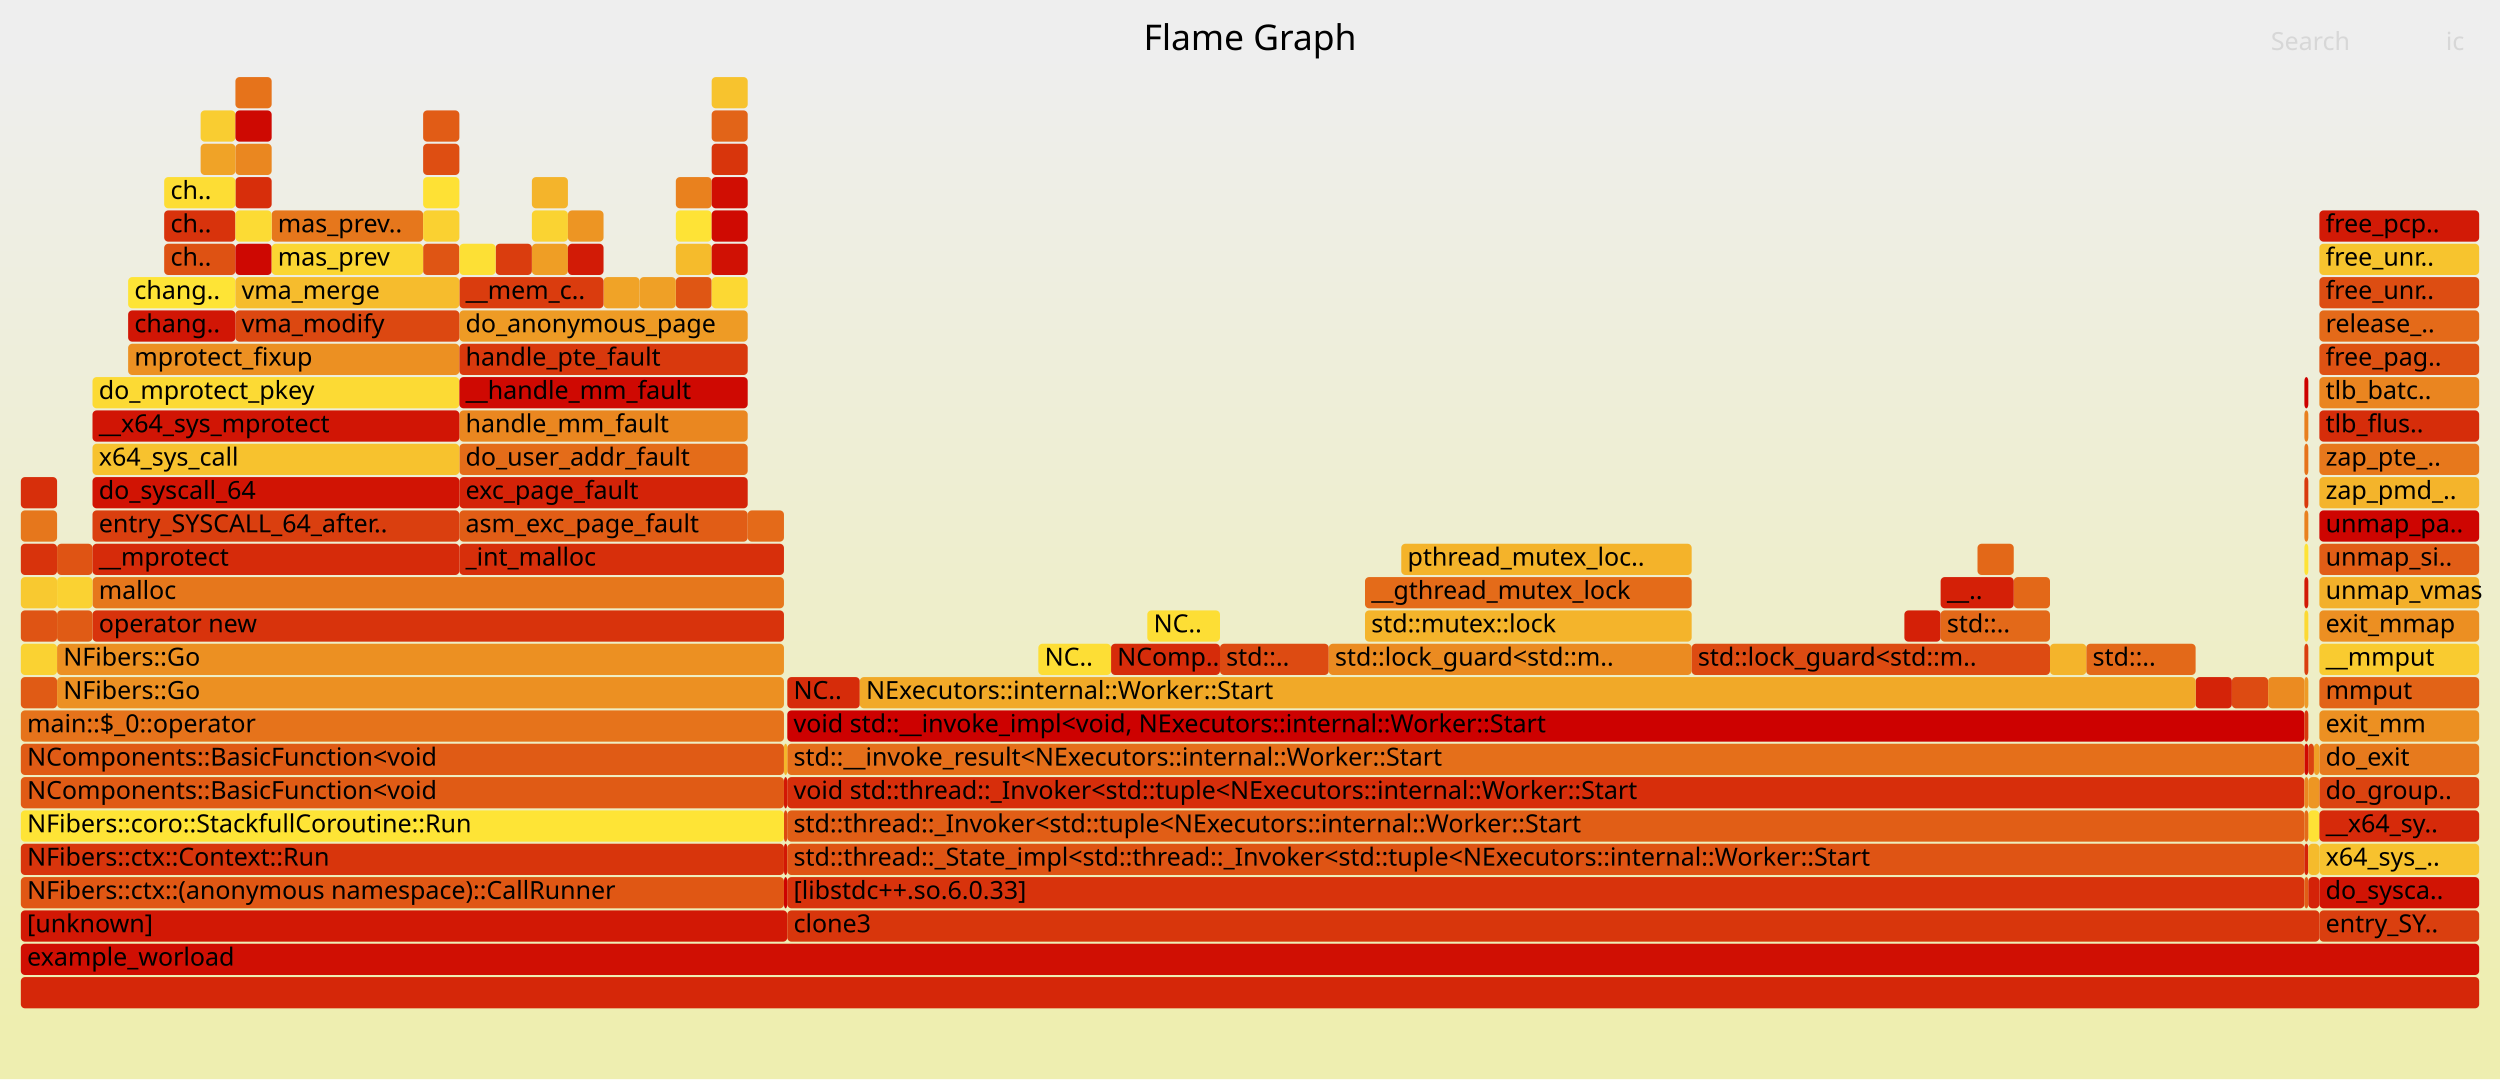
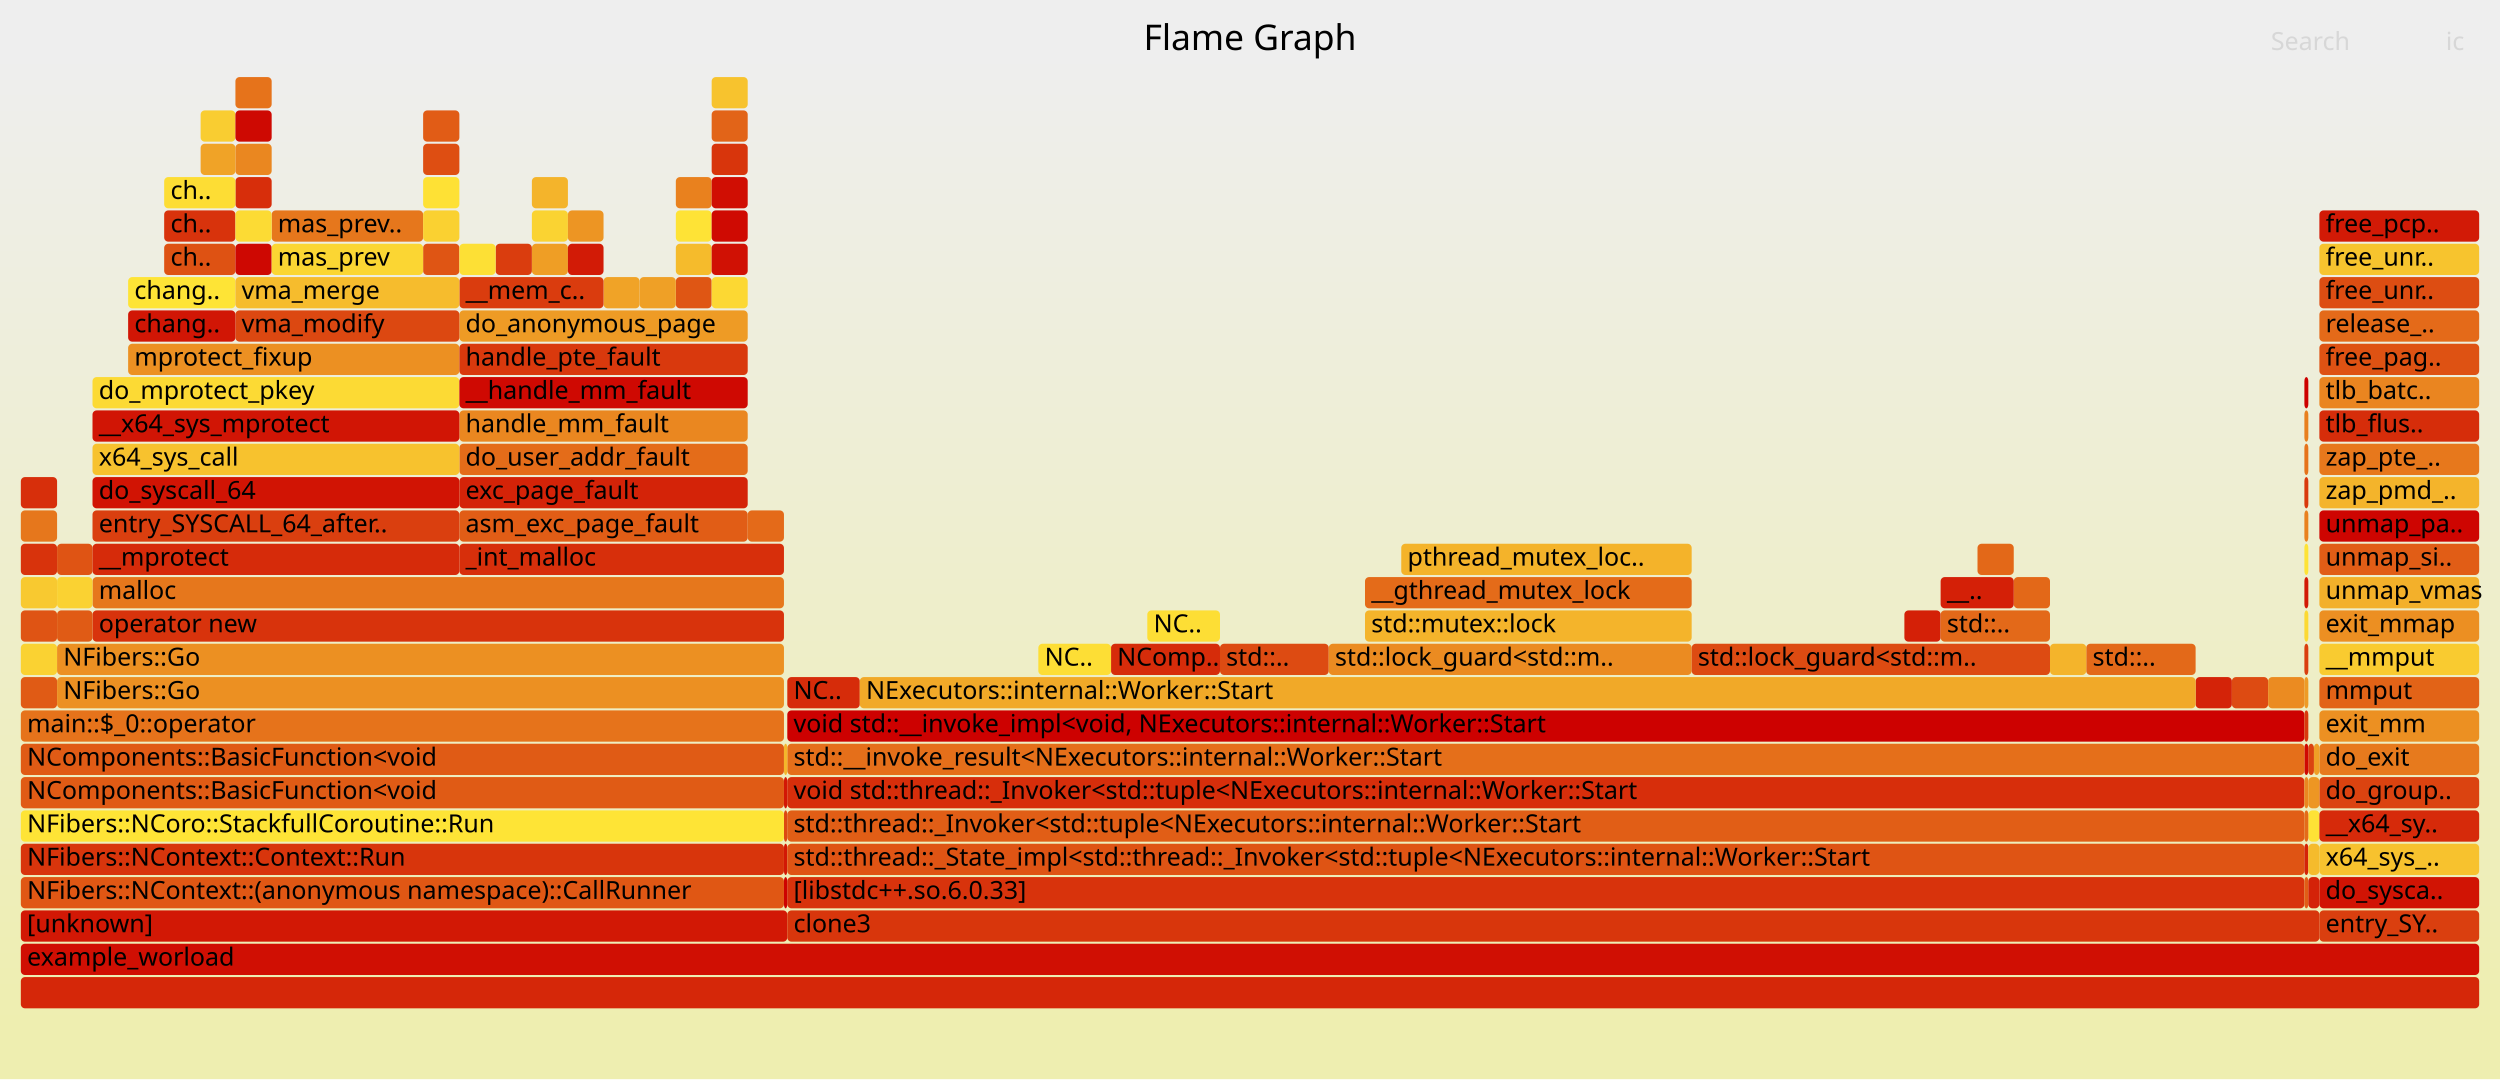
<svg xmlns="http://www.w3.org/2000/svg" version="1.1" width="1200" height="518" viewBox="0 0 1200 518">
  <defs>
    <linearGradient id="background" y1="0" y2="1" x1="0" x2="0">
      <stop stop-color="#eeeeee" offset="5%" />
      <stop stop-color="#eeeeb0" offset="95%" />
    </linearGradient>
  </defs>
  <style type="text/css">
	text { font-family:Verdana; font-size:12px; fill:rgb(0,0,0); }
	#search, #ignorecase { opacity:0.1; cursor:pointer; }
	#search:hover, #search.show, #ignorecase:hover, #ignorecase.show { opacity:1; }
	#subtitle { text-anchor:middle; font-color:rgb(160,160,160); }
	#title { text-anchor:middle; font-size:17px}
	#unzoom { cursor:pointer; }
	#frames &gt; *:hover { stroke:black; stroke-width:0.5; cursor:pointer; }
	.hide { display:none; }
	.parent { opacity:0.5; }
</style>
  <rect x="0.0" y="0" width="1200.0" height="518.0" fill="url(#background)" />
  <text id="title" x="600.00" y="24">Flame Graph</text>
  <text id="details" x="10.00" y="501"> </text>
  <text id="unzoom" x="10.00" y="24" class="hide">Reset Zoom</text>
  <text id="search" x="1090.00" y="24">Search</text>
  <text id="ignorecase" x="1174.00" y="24">ic</text>
  <text id="matched" x="1090.00" y="501"> </text>
  <g id="frames">
    <g>
      <rect x="10.0" y="357" width="366.3" height="15.0" fill="rgb(224,91,21)" rx="2" ry="2" />
      <text x="13.02" y="367.5">NComponents::BasicFunction&lt;void </text>
    </g>
    <g>
      <rect x="1113.3" y="437" width="76.7" height="15.0" fill="rgb(218,63,15)" rx="2" ry="2" />
      <text x="1116.30" y="447.5">entry_SY..</text>
    </g>
    <g>
      <rect x="1113.3" y="357" width="76.7" height="15.0" fill="rgb(231,122,29)" rx="2" ry="2" />
      <text x="1116.30" y="367.5">do_exit</text>
    </g>
    <g>
      <rect x="1113.3" y="325" width="76.7" height="15.0" fill="rgb(226,99,23)" rx="2" ry="2" />
      <text x="1116.30" y="335.5">mmput</text>
    </g>
    <g>
      <rect x="61.5" y="133" width="51.5" height="15.0" fill="rgb(254,228,54)" rx="2" ry="2" />
      <text x="64.50" y="143.5">chang..</text>
    </g>
    <g>
      <rect x="289.7" y="133" width="17.3" height="15.0" fill="rgb(240,163,39)" rx="2" ry="2" />
      <text x="292.69" y="143.5" />
    </g>
    <g>
      <rect x="10.0" y="341" width="366.3" height="15.0" fill="rgb(230,115,27)" rx="2" ry="2" />
      <text x="13.02" y="351.5">main::$_0::operator</text>
    </g>
    <g>
      <rect x="44.4" y="293" width="331.9" height="15.0" fill="rgb(216,51,12)" rx="2" ry="2" />
      <text x="47.42" y="303.5">operator new</text>
    </g>
    <g>
      <rect x="220.5" y="197" width="138.4" height="15.0" fill="rgb(234,135,32)" rx="2" ry="2" />
      <text x="223.46" y="207.5">handle_mm_fault</text>
    </g>
    <g>
      <rect x="1053.9" y="325" width="17.4" height="15.0" fill="rgb(212,35,8)" rx="2" ry="2" />
      <text x="1056.90" y="335.5" />
    </g>
    <g>
      <rect x="550.7" y="293" width="34.9" height="15.0" fill="rgb(253,222,53)" rx="2" ry="2" />
      <text x="553.74" y="303.5">NC..</text>
    </g>
    <g>
      <rect x="1108.0" y="357" width="2.7" height="15.0" fill="rgb(219,68,16)" rx="2" ry="2" />
      <text x="1111.00" y="367.5" />
    </g>
    <g>
      <rect x="220.5" y="245" width="138.4" height="15.0" fill="rgb(225,93,22)" rx="2" ry="2" />
      <text x="223.46" y="255.5">asm_exc_page_fault</text>
    </g>
    <g>
      <rect x="377.9" y="325" width="34.8" height="15.0" fill="rgb(214,44,10)" rx="2" ry="2" />
      <text x="380.90" y="335.5">NC..</text>
    </g>
    <g>
      <rect x="44.4" y="245" width="176.1" height="15.0" fill="rgb(218,63,15)" rx="2" ry="2" />
      <text x="47.42" y="255.5">entry_SYSCALL_64_after..</text>
    </g>
    <g>
      <rect x="1113.3" y="373" width="76.7" height="15.0" fill="rgb(219,67,16)" rx="2" ry="2" />
      <text x="1116.30" y="383.5">do_group..</text>
    </g>
    <g>
      <rect x="78.8" y="117" width="34.2" height="15.0" fill="rgb(222,82,19)" rx="2" ry="2" />
      <text x="81.85" y="127.5">ch..</text>
    </g>
    <g>
      <rect x="1113.3" y="149" width="76.7" height="15.0" fill="rgb(228,106,25)" rx="2" ry="2" />
      <text x="1116.30" y="159.5">release_..</text>
    </g>
    <g>
      <rect x="358.9" y="245" width="17.4" height="15.0" fill="rgb(228,106,25)" rx="2" ry="2" />
      <text x="361.92" y="255.5" />
    </g>
    <g>
      <rect x="1001.4" y="309" width="52.5" height="15.0" fill="rgb(227,105,25)" rx="2" ry="2" />
      <text x="1004.43" y="319.5">std::..</text>
    </g>
    <g>
      <rect x="130.4" y="101" width="72.7" height="15.0" fill="rgb(230,119,28)" rx="2" ry="2" />
      <text x="133.35" y="111.5">mas_prev..</text>
    </g>
    <g>
      <rect x="220.5" y="261" width="155.8" height="15.0" fill="rgb(215,47,11)" rx="2" ry="2" />
      <text x="223.46" y="271.5">_int_malloc</text>
    </g>
    <g>
      <rect x="1113.3" y="181" width="76.7" height="15.0" fill="rgb(234,133,32)" rx="2" ry="2" />
      <text x="1116.30" y="191.5">tlb_batc..</text>
    </g>
    <g>
      <rect x="27.4" y="261" width="17.0" height="15.0" fill="rgb(223,84,20)" rx="2" ry="2" />
      <text x="30.38" y="271.5" />
    </g>
    <g>
      <rect x="412.7" y="325" width="641.2" height="15.0" fill="rgb(241,169,40)" rx="2" ry="2" />
      <text x="415.72" y="335.5">NExecutors::internal::Worker::Start</text>
    </g>
    <g>
      <rect x="44.4" y="261" width="176.1" height="15.0" fill="rgb(214,43,10)" rx="2" ry="2" />
      <text x="47.42" y="271.5">__mprotect</text>
    </g>
    <g>
      <rect x="914.1" y="293" width="17.4" height="15.0" fill="rgb(212,32,7)" rx="2" ry="2" />
      <text x="917.12" y="303.5" />
    </g>
    <g>
      <rect x="377.9" y="421" width="728.2" height="15.0" fill="rgb(216,51,12)" rx="2" ry="2" />
      <text x="380.90" y="431.5">[libstdc++.so.6.0.33]</text>
    </g>
    <g>
      <rect x="1113.3" y="421" width="76.7" height="15.0" fill="rgb(209,20,4)" rx="2" ry="2" />
      <text x="1116.30" y="431.5">do_sysca..</text>
    </g>
    <g>
      <rect x="255.3" y="117" width="17.3" height="15.0" fill="rgb(239,158,37)" rx="2" ry="2" />
      <text x="258.26" y="127.5" />
    </g>
    <g>
      <rect x="220.5" y="149" width="138.4" height="15.0" fill="rgb(238,155,37)" rx="2" ry="2" />
      <text x="223.46" y="159.5">do_anonymous_page</text>
    </g>
    <g>
      <rect x="984.0" y="309" width="17.4" height="15.0" fill="rgb(244,180,43)" rx="2" ry="2" />
      <text x="987.00" y="319.5" />
    </g>
    <g>
      <rect x="324.4" y="85" width="17.2" height="15.0" fill="rgb(233,129,30)" rx="2" ry="2" />
      <text x="327.38" y="95.5" />
    </g>
    <g>
      <rect x="96.3" y="53" width="16.7" height="15.0" fill="rgb(249,205,49)" rx="2" ry="2" />
      <text x="99.25" y="63.5" />
    </g>
    <g>
      <rect x="376.3" y="405" width="1.6" height="15.0" fill="rgb(210,24,5)" rx="2" ry="2" />
      <text x="379.32" y="415.5" />
    </g>
    <g>
      <rect x="1106.1" y="245" width="1.9" height="15.0" fill="rgb(233,129,30)" rx="2" ry="2" />
      <text x="1109.13" y="255.5" />
    </g>
    <g>
      <rect x="10.0" y="373" width="366.3" height="15.0" fill="rgb(224,91,21)" rx="2" ry="2" />
      <text x="13.02" y="383.5">NComponents::BasicFunction&lt;void </text>
    </g>
    <g>
      <rect x="220.5" y="213" width="138.4" height="15.0" fill="rgb(228,108,25)" rx="2" ry="2" />
      <text x="223.46" y="223.5">do_user_addr_fault</text>
    </g>
    <g>
      <rect x="44.4" y="197" width="176.1" height="15.0" fill="rgb(209,21,5)" rx="2" ry="2" />
      <text x="47.42" y="207.5">__x64_sys_mprotect</text>
    </g>
    <g>
      <rect x="377.9" y="373" width="728.2" height="15.0" fill="rgb(215,46,11)" rx="2" ry="2" />
      <text x="380.90" y="383.5">void std::thread::_Invoker&lt;std::tuple&lt;NExecutors::internal::Worker::Start</text>
    </g>
    <g>
      <rect x="78.8" y="101" width="34.2" height="15.0" fill="rgb(216,51,12)" rx="2" ry="2" />
      <text x="81.85" y="111.5">ch..</text>
    </g>
    <g>
      <rect x="61.5" y="165" width="159.0" height="15.0" fill="rgb(236,144,34)" rx="2" ry="2" />
      <text x="64.50" y="175.5">mprotect_fixup</text>
    </g>
    <g>
      <rect x="324.4" y="101" width="17.2" height="15.0" fill="rgb(254,227,54)" rx="2" ry="2" />
      <text x="327.38" y="111.5" />
    </g>
    <g>
      <rect x="377.9" y="341" width="728.2" height="15.0" fill="rgb(205,1,0)" rx="2" ry="2" />
      <text x="380.90" y="351.5">void std::__invoke_impl&lt;void, NExecutors::internal::Worker::Start</text>
    </g>
    <g>
      <rect x="203.1" y="101" width="17.4" height="15.0" fill="rgb(250,209,49)" rx="2" ry="2" />
      <text x="206.05" y="111.5" />
    </g>
    <g>
      <rect x="1106.1" y="229" width="1.9" height="15.0" fill="rgb(217,57,13)" rx="2" ry="2" />
      <text x="1109.13" y="239.5" />
    </g>
    <g>
      <rect x="1110.7" y="357" width="2.6" height="15.0" fill="rgb(239,159,38)" rx="2" ry="2" />
      <text x="1113.66" y="367.5" />
    </g>
    <g>
      <rect x="1113.3" y="213" width="76.7" height="15.0" fill="rgb(231,120,28)" rx="2" ry="2" />
      <text x="1116.30" y="223.5">zap_pte_..</text>
    </g>
    <g>
      <rect x="377.9" y="389" width="728.2" height="15.0" fill="rgb(225,94,22)" rx="2" ry="2" />
      <text x="380.90" y="399.5">std::thread::_Invoker&lt;std::tuple&lt;NExecutors::internal::Worker::Start</text>
    </g>
    <g>
      <rect x="376.3" y="389" width="1.6" height="15.0" fill="rgb(220,73,17)" rx="2" ry="2" />
      <text x="379.32" y="399.5" />
    </g>
    <g>
      <rect x="1113.3" y="277" width="76.7" height="15.0" fill="rgb(243,176,42)" rx="2" ry="2" />
      <text x="1116.30" y="287.5">unmap_vmas</text>
    </g>
    <g>
      <rect x="377.9" y="405" width="728.2" height="15.0" fill="rgb(223,84,20)" rx="2" ry="2" />
      <text x="380.90" y="415.5">std::thread::_State_impl&lt;std::thread::_Invoker&lt;std::tuple&lt;NExecutors::internal::Worker::Start</text>
    </g>
    <g>
      <rect x="533.3" y="309" width="52.3" height="15.0" fill="rgb(214,44,10)" rx="2" ry="2" />
      <text x="536.27" y="319.5">NComp..</text>
    </g>
    <g>
      <rect x="10.0" y="245" width="17.4" height="15.0" fill="rgb(230,119,28)" rx="2" ry="2" />
      <text x="13.02" y="255.5" />
    </g>
    <g>
      <rect x="10.0" y="453" width="1180.0" height="15.0" fill="rgb(208,15,3)" rx="2" ry="2" />
      <text x="13.00" y="463.5">example_worload</text>
    </g>
    <g>
      <rect x="1106.1" y="373" width="1.9" height="15.0" fill="rgb(234,135,32)" rx="2" ry="2" />
      <text x="1109.13" y="383.5" />
    </g>
    <g>
      <rect x="113.0" y="69" width="17.4" height="15.0" fill="rgb(234,135,32)" rx="2" ry="2" />
      <text x="115.97" y="79.5" />
    </g>
    <g>
      <rect x="10.0" y="229" width="17.4" height="15.0" fill="rgb(215,47,11)" rx="2" ry="2" />
      <text x="13.02" y="239.5" />
    </g>
    <g>
      <rect x="966.6" y="277" width="17.4" height="15.0" fill="rgb(227,104,24)" rx="2" ry="2" />
      <text x="969.59" y="287.5" />
    </g>
    <g>
      <rect x="341.6" y="101" width="17.3" height="15.0" fill="rgb(207,10,2)" rx="2" ry="2" />
      <text x="344.61" y="111.5" />
    </g>
    <g>
      <rect x="10.0" y="437" width="367.9" height="15.0" fill="rgb(210,24,5)" rx="2" ry="2" />
      <text x="13.00" y="447.5">[unknown]</text>
    </g>
    <g>
      <rect x="1113.3" y="165" width="76.7" height="15.0" fill="rgb(222,82,19)" rx="2" ry="2" />
      <text x="1116.30" y="175.5">free_pag..</text>
    </g>
    <g>
      <rect x="10.0" y="293" width="17.4" height="15.0" fill="rgb(223,84,20)" rx="2" ry="2" />
      <text x="13.02" y="303.5" />
    </g>
    <g>
      <rect x="1113.3" y="101" width="76.7" height="15.0" fill="rgb(210,26,6)" rx="2" ry="2" />
      <text x="1116.30" y="111.5">free_pcp..</text>
    </g>
    <g>
      <rect x="10.0" y="421" width="366.3" height="15.0" fill="rgb(224,87,20)" rx="2" ry="2" />
-       <text x="13.02" y="431.5">NFibers::ctx::(anonymous namespace)::CallRunner</text>
+       <text x="13.02" y="431.5">NFibers::NContext::(anonymous namespace)::CallRunner</text>
    </g>
    <g>
      <rect x="113.0" y="149" width="107.5" height="15.0" fill="rgb(220,72,17)" rx="2" ry="2" />
      <text x="115.97" y="159.5">vma_modify</text>
    </g>
    <g>
      <rect x="1106.1" y="405" width="1.9" height="15.0" fill="rgb(212,35,8)" rx="2" ry="2" />
      <text x="1109.13" y="415.5" />
    </g>
    <g>
      <rect x="203.1" y="85" width="17.4" height="15.0" fill="rgb(254,225,53)" rx="2" ry="2" />
      <text x="206.05" y="95.5" />
    </g>
    <g>
      <rect x="341.6" y="85" width="17.3" height="15.0" fill="rgb(208,14,3)" rx="2" ry="2" />
      <text x="344.61" y="95.5" />
    </g>
    <g>
      <rect x="341.6" y="53" width="17.3" height="15.0" fill="rgb(226,100,24)" rx="2" ry="2" />
      <text x="344.61" y="63.5" />
    </g>
    <g>
      <rect x="1106.1" y="357" width="1.9" height="15.0" fill="rgb(207,9,2)" rx="2" ry="2" />
      <text x="1109.13" y="367.5" />
    </g>
    <g>
      <rect x="324.4" y="117" width="17.2" height="15.0" fill="rgb(245,187,44)" rx="2" ry="2" />
      <text x="327.38" y="127.5" />
    </g>
    <g>
      <rect x="1106.1" y="325" width="1.9" height="15.0" fill="rgb(238,155,37)" rx="2" ry="2" />
      <text x="1109.13" y="335.5" />
    </g>
    <g>
      <rect x="44.4" y="181" width="176.1" height="15.0" fill="rgb(252,218,52)" rx="2" ry="2" />
      <text x="47.42" y="191.5">do_mprotect_pkey</text>
    </g>
    <g>
      <rect x="376.3" y="421" width="1.6" height="15.0" fill="rgb(205,2,0)" rx="2" ry="2" />
      <text x="379.32" y="431.5" />
    </g>
    <g>
      <rect x="203.1" y="117" width="17.4" height="15.0" fill="rgb(223,85,20)" rx="2" ry="2" />
      <text x="206.05" y="127.5" />
    </g>
    <g>
      <rect x="113.0" y="85" width="17.4" height="15.0" fill="rgb(215,46,11)" rx="2" ry="2" />
      <text x="115.97" y="95.5" />
    </g>
    <g>
      <rect x="1106.1" y="341" width="1.9" height="15.0" fill="rgb(217,57,13)" rx="2" ry="2" />
      <text x="1109.13" y="351.5" />
    </g>
    <g>
      <rect x="113.0" y="37" width="17.4" height="15.0" fill="rgb(230,115,27)" rx="2" ry="2" />
      <text x="115.97" y="47.5" />
    </g>
    <g>
      <rect x="1071.3" y="325" width="17.4" height="15.0" fill="rgb(221,75,18)" rx="2" ry="2" />
      <text x="1074.31" y="335.5" />
    </g>
    <g>
      <rect x="1113.3" y="405" width="76.7" height="15.0" fill="rgb(247,194,46)" rx="2" ry="2" />
      <text x="1116.30" y="415.5">x64_sys_..</text>
    </g>
    <g>
      <rect x="203.1" y="53" width="17.4" height="15.0" fill="rgb(225,92,22)" rx="2" ry="2" />
      <text x="206.05" y="63.5" />
    </g>
    <g>
      <rect x="931.5" y="277" width="35.1" height="15.0" fill="rgb(212,32,7)" rx="2" ry="2" />
      <text x="934.51" y="287.5">__..</text>
    </g>
    <g>
      <rect x="10.0" y="325" width="17.4" height="15.0" fill="rgb(224,91,21)" rx="2" ry="2" />
      <text x="13.02" y="335.5" />
    </g>
    <g>
      <rect x="585.6" y="309" width="52.2" height="15.0" fill="rgb(221,75,18)" rx="2" ry="2" />
      <text x="588.56" y="319.5">std::..</text>
    </g>
    <g>
      <rect x="113.0" y="117" width="17.4" height="15.0" fill="rgb(206,8,2)" rx="2" ry="2" />
      <text x="115.97" y="127.5" />
    </g>
    <g>
      <rect x="220.5" y="181" width="138.4" height="15.0" fill="rgb(207,9,2)" rx="2" ry="2" />
      <text x="223.46" y="191.5">__handle_mm_fault</text>
    </g>
    <g>
      <rect x="655.2" y="277" width="156.8" height="15.0" fill="rgb(228,107,25)" rx="2" ry="2" />
      <text x="658.20" y="287.5">__gthread_mutex_lock</text>
    </g>
    <g>
      <rect x="130.4" y="117" width="72.7" height="15.0" fill="rgb(251,214,51)" rx="2" ry="2" />
      <text x="133.35" y="127.5">mas_prev</text>
    </g>
    <g>
      <rect x="203.1" y="69" width="17.4" height="15.0" fill="rgb(222,78,18)" rx="2" ry="2" />
      <text x="206.05" y="79.5" />
    </g>
    <g>
      <rect x="10.0" y="277" width="17.4" height="15.0" fill="rgb(248,201,48)" rx="2" ry="2" />
      <text x="13.02" y="287.5" />
    </g>
    <g>
      <rect x="1113.3" y="229" width="76.7" height="15.0" fill="rgb(244,180,43)" rx="2" ry="2" />
      <text x="1116.30" y="239.5">zap_pmd_..</text>
    </g>
    <g>
      <rect x="272.6" y="117" width="17.1" height="15.0" fill="rgb(210,27,6)" rx="2" ry="2" />
      <text x="275.59" y="127.5" />
    </g>
    <g>
      <rect x="377.9" y="357" width="728.2" height="15.0" fill="rgb(229,111,26)" rx="2" ry="2" />
      <text x="380.90" y="367.5">std::__invoke_result&lt;NExecutors::internal::Worker::Start</text>
    </g>
    <g>
      <rect x="376.3" y="373" width="1.6" height="15.0" fill="rgb(210,23,5)" rx="2" ry="2" />
      <text x="379.32" y="383.5" />
    </g>
    <g>
      <rect x="10.0" y="469" width="1180.0" height="15.0" fill="rgb(213,39,9)" rx="2" ry="2" />
      <text x="13.00" y="479.5" />
    </g>
    <g>
      <rect x="27.4" y="293" width="17.0" height="15.0" fill="rgb(224,91,21)" rx="2" ry="2" />
      <text x="30.38" y="303.5" />
    </g>
    <g>
      <rect x="255.3" y="101" width="17.3" height="15.0" fill="rgb(250,211,50)" rx="2" ry="2" />
      <text x="258.26" y="111.5" />
    </g>
    <g>
      <rect x="220.5" y="133" width="69.2" height="15.0" fill="rgb(218,60,14)" rx="2" ry="2" />
      <text x="223.46" y="143.5">__mem_c..</text>
    </g>
    <g>
      <rect x="931.5" y="293" width="52.5" height="15.0" fill="rgb(227,105,25)" rx="2" ry="2" />
      <text x="934.51" y="303.5">std::..</text>
    </g>
    <g>
      <rect x="1113.3" y="197" width="76.7" height="15.0" fill="rgb(214,45,10)" rx="2" ry="2" />
      <text x="1116.30" y="207.5">tlb_flus..</text>
    </g>
    <g>
      <rect x="341.6" y="117" width="17.3" height="15.0" fill="rgb(208,17,4)" rx="2" ry="2" />
      <text x="344.61" y="127.5" />
    </g>
    <g>
      <rect x="655.2" y="293" width="156.8" height="15.0" fill="rgb(244,180,43)" rx="2" ry="2" />
      <text x="658.20" y="303.5">std::mutex::lock</text>
    </g>
    <g>
      <rect x="113.0" y="133" width="107.5" height="15.0" fill="rgb(246,188,45)" rx="2" ry="2" />
      <text x="115.97" y="143.5">vma_merge</text>
    </g>
    <g>
      <rect x="61.5" y="149" width="51.5" height="15.0" fill="rgb(209,22,5)" rx="2" ry="2" />
      <text x="64.50" y="159.5">chang..</text>
    </g>
    <g>
      <rect x="1113.3" y="309" width="76.7" height="15.0" fill="rgb(249,203,48)" rx="2" ry="2" />
      <text x="1116.30" y="319.5">__mmput</text>
    </g>
    <g>
      <rect x="1113.3" y="117" width="76.7" height="15.0" fill="rgb(247,196,46)" rx="2" ry="2" />
      <text x="1116.30" y="127.5">free_unr..</text>
    </g>
    <g>
      <rect x="113.0" y="101" width="17.4" height="15.0" fill="rgb(252,219,52)" rx="2" ry="2" />
      <text x="115.97" y="111.5" />
    </g>
    <g>
      <rect x="78.8" y="85" width="34.2" height="15.0" fill="rgb(253,221,52)" rx="2" ry="2" />
      <text x="81.85" y="95.5">ch..</text>
    </g>
    <g>
      <rect x="220.5" y="165" width="138.4" height="15.0" fill="rgb(217,57,13)" rx="2" ry="2" />
      <text x="223.46" y="175.5">handle_pte_fault</text>
    </g>
    <g>
      <rect x="272.6" y="101" width="17.1" height="15.0" fill="rgb(237,149,35)" rx="2" ry="2" />
      <text x="275.59" y="111.5" />
    </g>
    <g>
      <rect x="1106.1" y="197" width="1.9" height="15.0" fill="rgb(232,127,30)" rx="2" ry="2" />
      <text x="1109.13" y="207.5" />
    </g>
    <g>
      <rect x="1106.1" y="309" width="1.9" height="15.0" fill="rgb(218,62,15)" rx="2" ry="2" />
      <text x="1109.13" y="319.5" />
    </g>
    <g>
      <rect x="1108.0" y="389" width="5.3" height="15.0" fill="rgb(254,226,54)" rx="2" ry="2" />
      <text x="1111.00" y="399.5" />
    </g>
    <g>
      <rect x="1106.1" y="421" width="1.9" height="15.0" fill="rgb(225,93,22)" rx="2" ry="2" />
      <text x="1109.13" y="431.5" />
    </g>
    <g>
      <rect x="1113.3" y="133" width="76.7" height="15.0" fill="rgb(221,77,18)" rx="2" ry="2" />
      <text x="1116.30" y="143.5">free_unr..</text>
    </g>
    <g>
      <rect x="376.3" y="357" width="1.6" height="15.0" fill="rgb(244,182,43)" rx="2" ry="2" />
      <text x="379.32" y="367.5" />
    </g>
    <g>
      <rect x="1106.1" y="277" width="1.9" height="15.0" fill="rgb(210,25,6)" rx="2" ry="2" />
      <text x="1109.13" y="287.5" />
    </g>
    <g>
      <rect x="44.4" y="213" width="176.1" height="15.0" fill="rgb(247,194,46)" rx="2" ry="2" />
      <text x="47.42" y="223.5">x64_sys_call</text>
    </g>
    <g>
      <rect x="10.0" y="261" width="17.4" height="15.0" fill="rgb(216,51,12)" rx="2" ry="2" />
      <text x="13.02" y="271.5" />
    </g>
    <g>
      <rect x="324.4" y="133" width="17.2" height="15.0" fill="rgb(223,86,20)" rx="2" ry="2" />
      <text x="327.38" y="143.5" />
    </g>
    <g>
      <rect x="96.3" y="69" width="16.7" height="15.0" fill="rgb(240,163,39)" rx="2" ry="2" />
      <text x="99.25" y="79.5" />
    </g>
    <g>
      <rect x="1113.3" y="261" width="76.7" height="15.0" fill="rgb(225,93,22)" rx="2" ry="2" />
      <text x="1116.30" y="271.5">unmap_si..</text>
    </g>
    <g>
      <rect x="1113.3" y="389" width="76.7" height="15.0" fill="rgb(214,42,10)" rx="2" ry="2" />
      <text x="1116.30" y="399.5">__x64_sy..</text>
    </g>
    <g>
      <rect x="1106.1" y="293" width="1.9" height="15.0" fill="rgb(252,217,51)" rx="2" ry="2" />
      <text x="1109.13" y="303.5" />
    </g>
    <g>
      <rect x="1106.1" y="261" width="1.9" height="15.0" fill="rgb(254,227,54)" rx="2" ry="2" />
      <text x="1109.13" y="271.5" />
    </g>
    <g>
      <rect x="341.6" y="133" width="17.3" height="15.0" fill="rgb(252,216,51)" rx="2" ry="2" />
      <text x="344.61" y="143.5" />
    </g>
    <g>
      <rect x="44.4" y="277" width="331.9" height="15.0" fill="rgb(230,119,28)" rx="2" ry="2" />
      <text x="47.42" y="287.5">malloc</text>
    </g>
    <g>
      <rect x="27.4" y="325" width="348.9" height="15.0" fill="rgb(236,144,34)" rx="2" ry="2" />
      <text x="30.38" y="335.5">NFibers::Go</text>
    </g>
    <g>
      <rect x="1106.1" y="213" width="1.9" height="15.0" fill="rgb(230,115,27)" rx="2" ry="2" />
      <text x="1109.13" y="223.5" />
    </g>
    <g>
      <rect x="1088.7" y="325" width="17.4" height="15.0" fill="rgb(235,139,33)" rx="2" ry="2" />
      <text x="1091.72" y="335.5" />
    </g>
    <g>
      <rect x="1108.0" y="373" width="5.3" height="15.0" fill="rgb(237,150,35)" rx="2" ry="2" />
      <text x="1111.00" y="383.5" />
    </g>
    <g>
      <rect x="44.4" y="229" width="176.1" height="15.0" fill="rgb(209,20,4)" rx="2" ry="2" />
      <text x="47.42" y="239.5">do_syscall_64</text>
    </g>
    <g>
      <rect x="10.0" y="309" width="17.4" height="15.0" fill="rgb(250,210,50)" rx="2" ry="2" />
      <text x="13.02" y="319.5" />
    </g>
    <g>
      <rect x="237.9" y="117" width="17.4" height="15.0" fill="rgb(218,61,14)" rx="2" ry="2" />
      <text x="240.87" y="127.5" />
    </g>
    <g>
      <rect x="949.2" y="261" width="17.4" height="15.0" fill="rgb(227,104,24)" rx="2" ry="2" />
      <text x="952.19" y="271.5" />
    </g>
    <g>
      <rect x="220.5" y="117" width="17.4" height="15.0" fill="rgb(253,224,53)" rx="2" ry="2" />
      <text x="223.46" y="127.5" />
    </g>
    <g>
      <rect x="1106.1" y="181" width="1.9" height="15.0" fill="rgb(205,1,0)" rx="2" ry="2" />
      <text x="1109.13" y="191.5" />
    </g>
    <g>
      <rect x="637.8" y="309" width="174.2" height="15.0" fill="rgb(235,139,33)" rx="2" ry="2" />
      <text x="640.79" y="319.5">std::lock_guard&lt;std::m..</text>
    </g>
    <g>
      <rect x="672.6" y="261" width="139.4" height="15.0" fill="rgb(244,179,42)" rx="2" ry="2" />
      <text x="675.61" y="271.5">pthread_mutex_loc..</text>
    </g>
    <g>
      <rect x="113.0" y="53" width="17.4" height="15.0" fill="rgb(206,9,2)" rx="2" ry="2" />
      <text x="115.97" y="63.5" />
    </g>
    <g>
      <rect x="27.4" y="309" width="348.9" height="15.0" fill="rgb(236,144,34)" rx="2" ry="2" />
      <text x="30.38" y="319.5">NFibers::Go</text>
    </g>
    <g>
      <rect x="1113.3" y="341" width="76.7" height="15.0" fill="rgb(236,144,34)" rx="2" ry="2" />
      <text x="1116.30" y="351.5">exit_mm</text>
    </g>
    <g>
      <rect x="255.3" y="85" width="17.3" height="15.0" fill="rgb(244,180,43)" rx="2" ry="2" />
      <text x="258.26" y="95.5" />
    </g>
    <g>
      <rect x="377.9" y="437" width="735.4" height="15.0" fill="rgb(216,54,12)" rx="2" ry="2" />
      <text x="380.90" y="447.5">clone3</text>
    </g>
    <g>
      <rect x="1106.1" y="389" width="1.9" height="15.0" fill="rgb(228,108,25)" rx="2" ry="2" />
      <text x="1109.13" y="399.5" />
    </g>
    <g>
      <rect x="307.0" y="133" width="17.4" height="15.0" fill="rgb(239,160,38)" rx="2" ry="2" />
      <text x="310.00" y="143.5" />
    </g>
    <g>
      <rect x="1108.0" y="421" width="5.3" height="15.0" fill="rgb(212,34,8)" rx="2" ry="2" />
      <text x="1111.00" y="431.5" />
    </g>
    <g>
      <rect x="1108.0" y="405" width="5.3" height="15.0" fill="rgb(245,187,44)" rx="2" ry="2" />
      <text x="1111.00" y="415.5" />
    </g>
    <g>
      <rect x="10.0" y="389" width="366.3" height="15.0" fill="rgb(254,228,54)" rx="2" ry="2" />
-       <text x="13.02" y="399.5">NFibers::coro::StackfullCoroutine::Run</text>
+       <text x="13.02" y="399.5">NFibers::NCoro::StackfullCoroutine::Run</text>
    </g>
    <g>
      <rect x="1113.3" y="293" width="76.7" height="15.0" fill="rgb(236,143,34)" rx="2" ry="2" />
      <text x="1116.30" y="303.5">exit_mmap</text>
    </g>
    <g>
      <rect x="1113.3" y="245" width="76.7" height="15.0" fill="rgb(206,5,1)" rx="2" ry="2" />
      <text x="1116.30" y="255.5">unmap_pa..</text>
    </g>
    <g>
      <rect x="220.5" y="229" width="138.4" height="15.0" fill="rgb(212,35,8)" rx="2" ry="2" />
      <text x="223.46" y="239.5">exc_page_fault</text>
    </g>
    <g>
      <rect x="27.4" y="277" width="17.0" height="15.0" fill="rgb(250,210,50)" rx="2" ry="2" />
      <text x="30.38" y="287.5" />
    </g>
    <g>
      <rect x="10.0" y="405" width="366.3" height="15.0" fill="rgb(216,53,12)" rx="2" ry="2" />
-       <text x="13.02" y="415.5">NFibers::ctx::Context::Run</text>
+       <text x="13.02" y="415.5">NFibers::NContext::Context::Run</text>
    </g>
    <g>
      <rect x="341.6" y="69" width="17.3" height="15.0" fill="rgb(216,53,12)" rx="2" ry="2" />
      <text x="344.61" y="79.5" />
    </g>
    <g>
      <rect x="812.0" y="309" width="172.0" height="15.0" fill="rgb(221,75,18)" rx="2" ry="2" />
      <text x="814.98" y="319.5">std::lock_guard&lt;std::m..</text>
    </g>
    <g>
      <rect x="498.4" y="309" width="34.9" height="15.0" fill="rgb(253,222,53)" rx="2" ry="2" />
      <text x="501.45" y="319.5">NC..</text>
    </g>
    <g>
      <rect x="341.6" y="37" width="17.3" height="15.0" fill="rgb(247,195,46)" rx="2" ry="2" />
      <text x="344.61" y="47.5" />
    </g>
  </g>
</svg>
